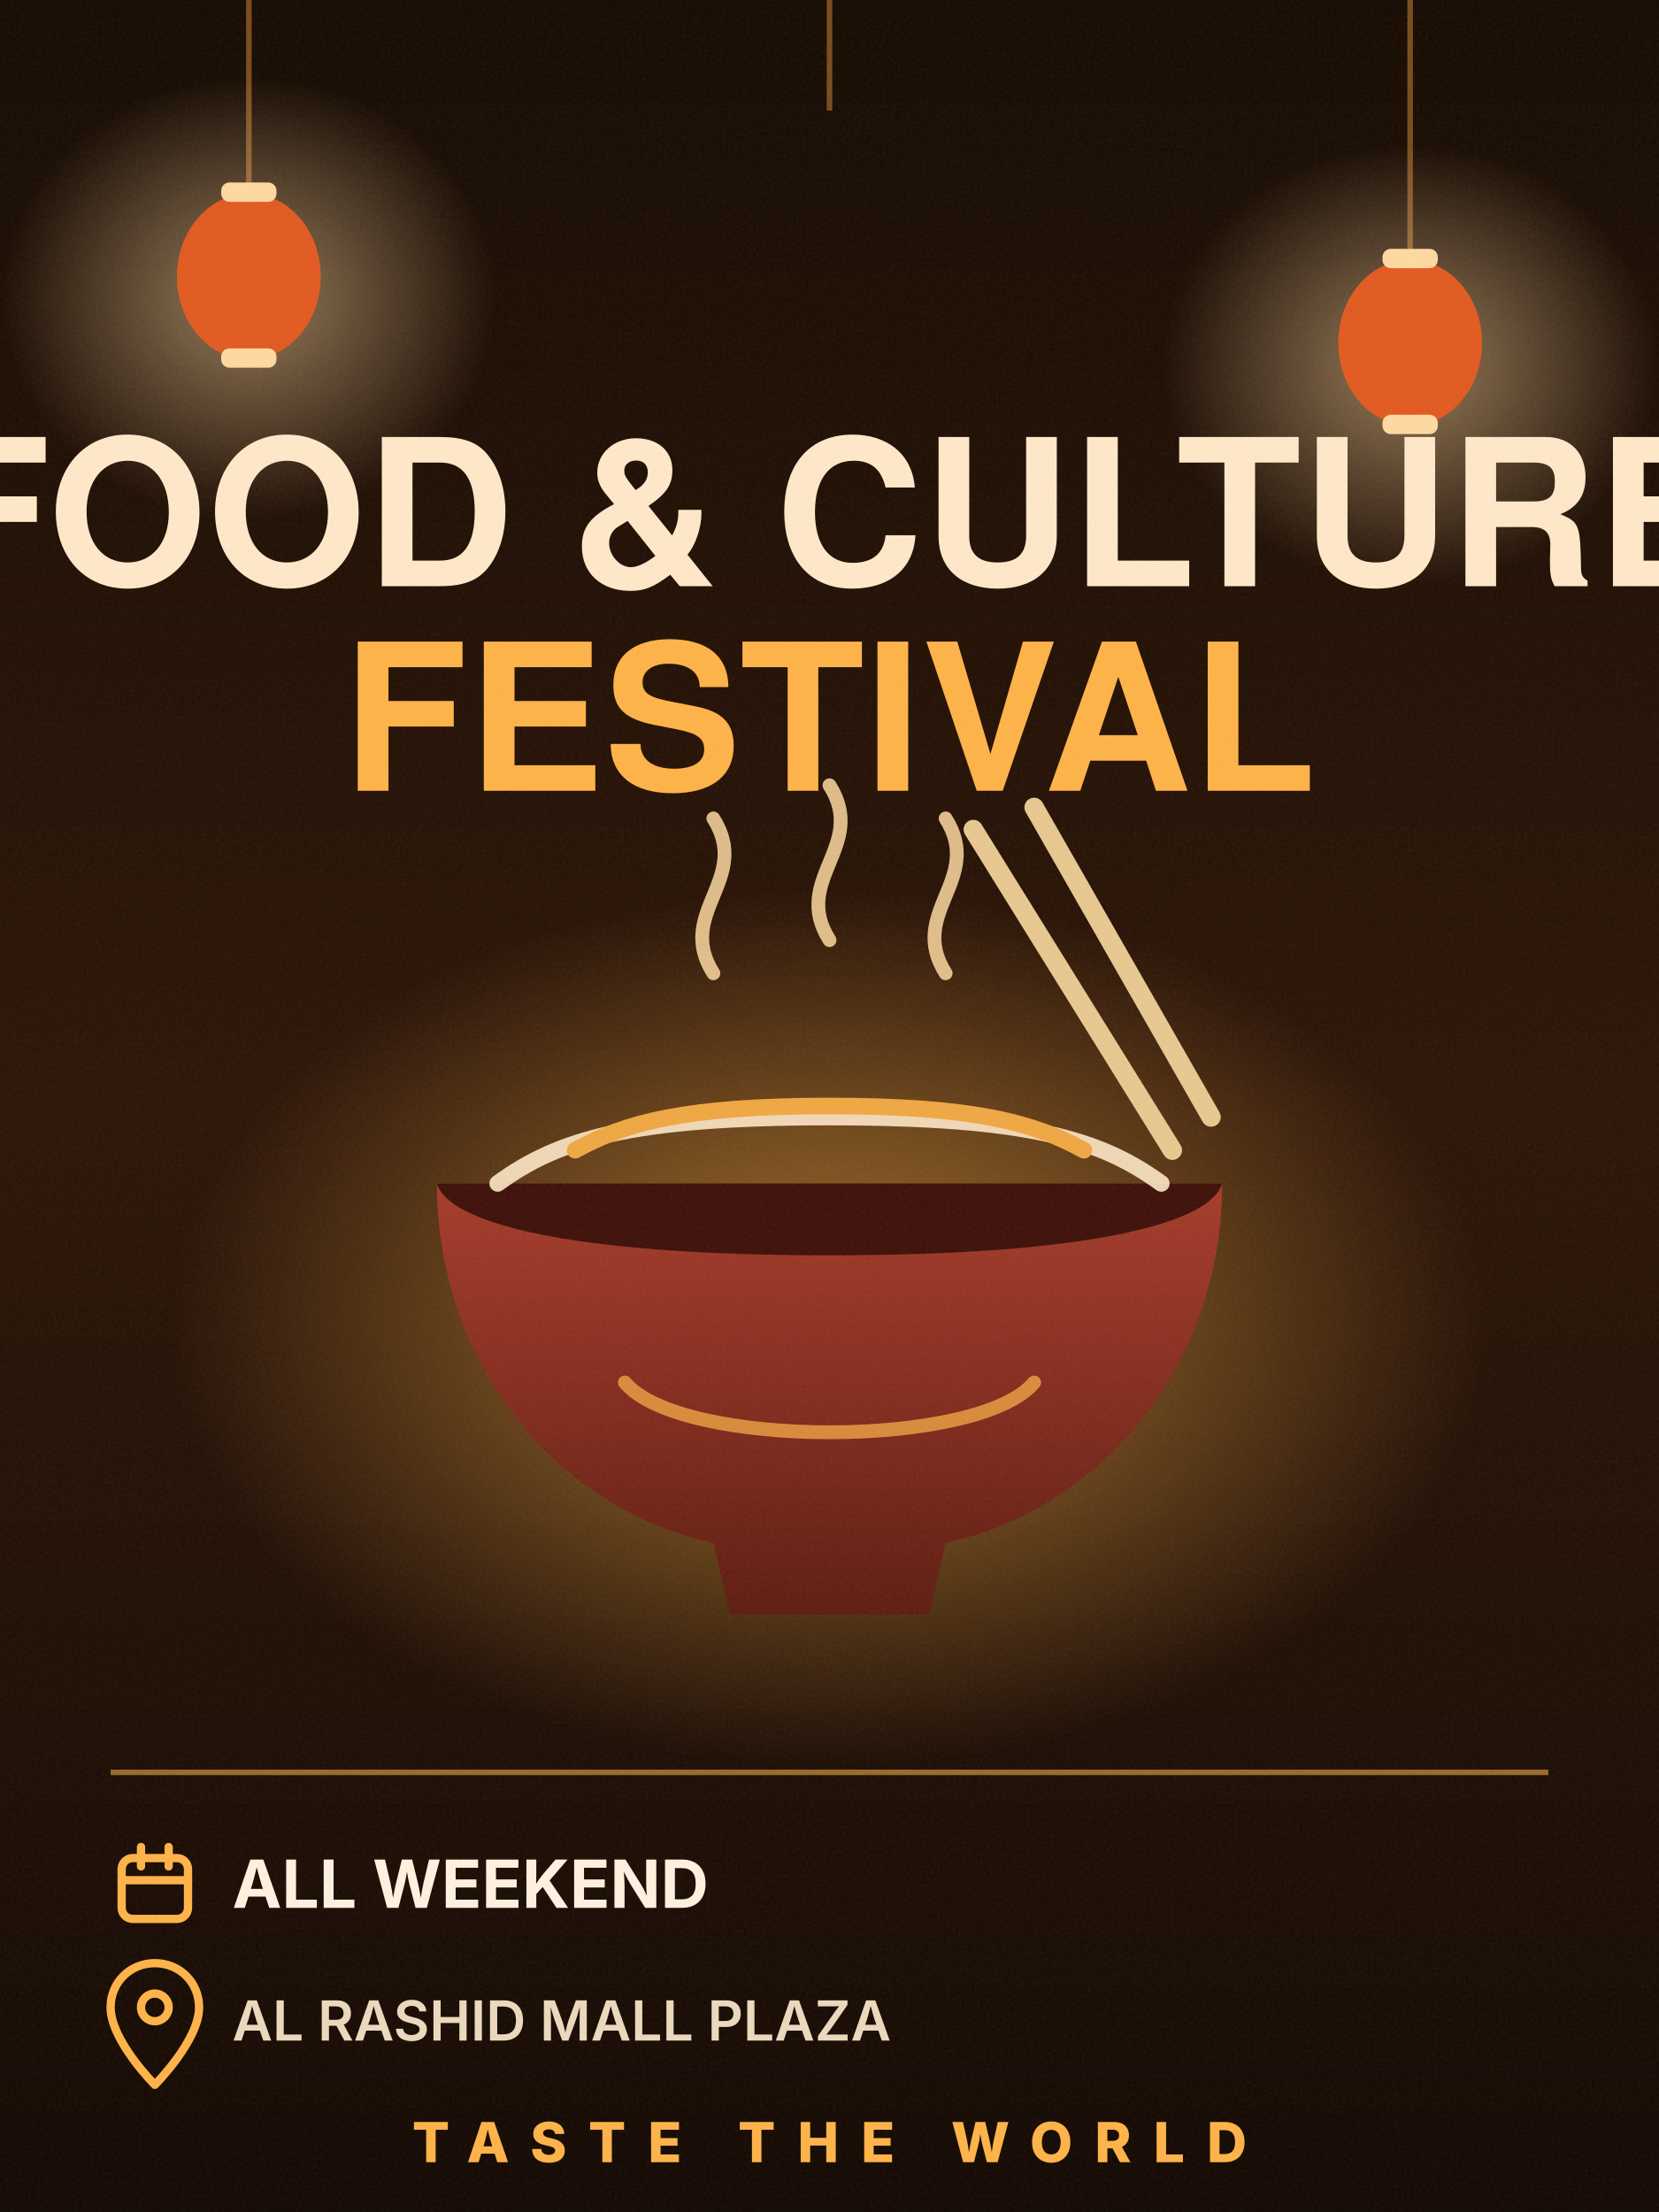
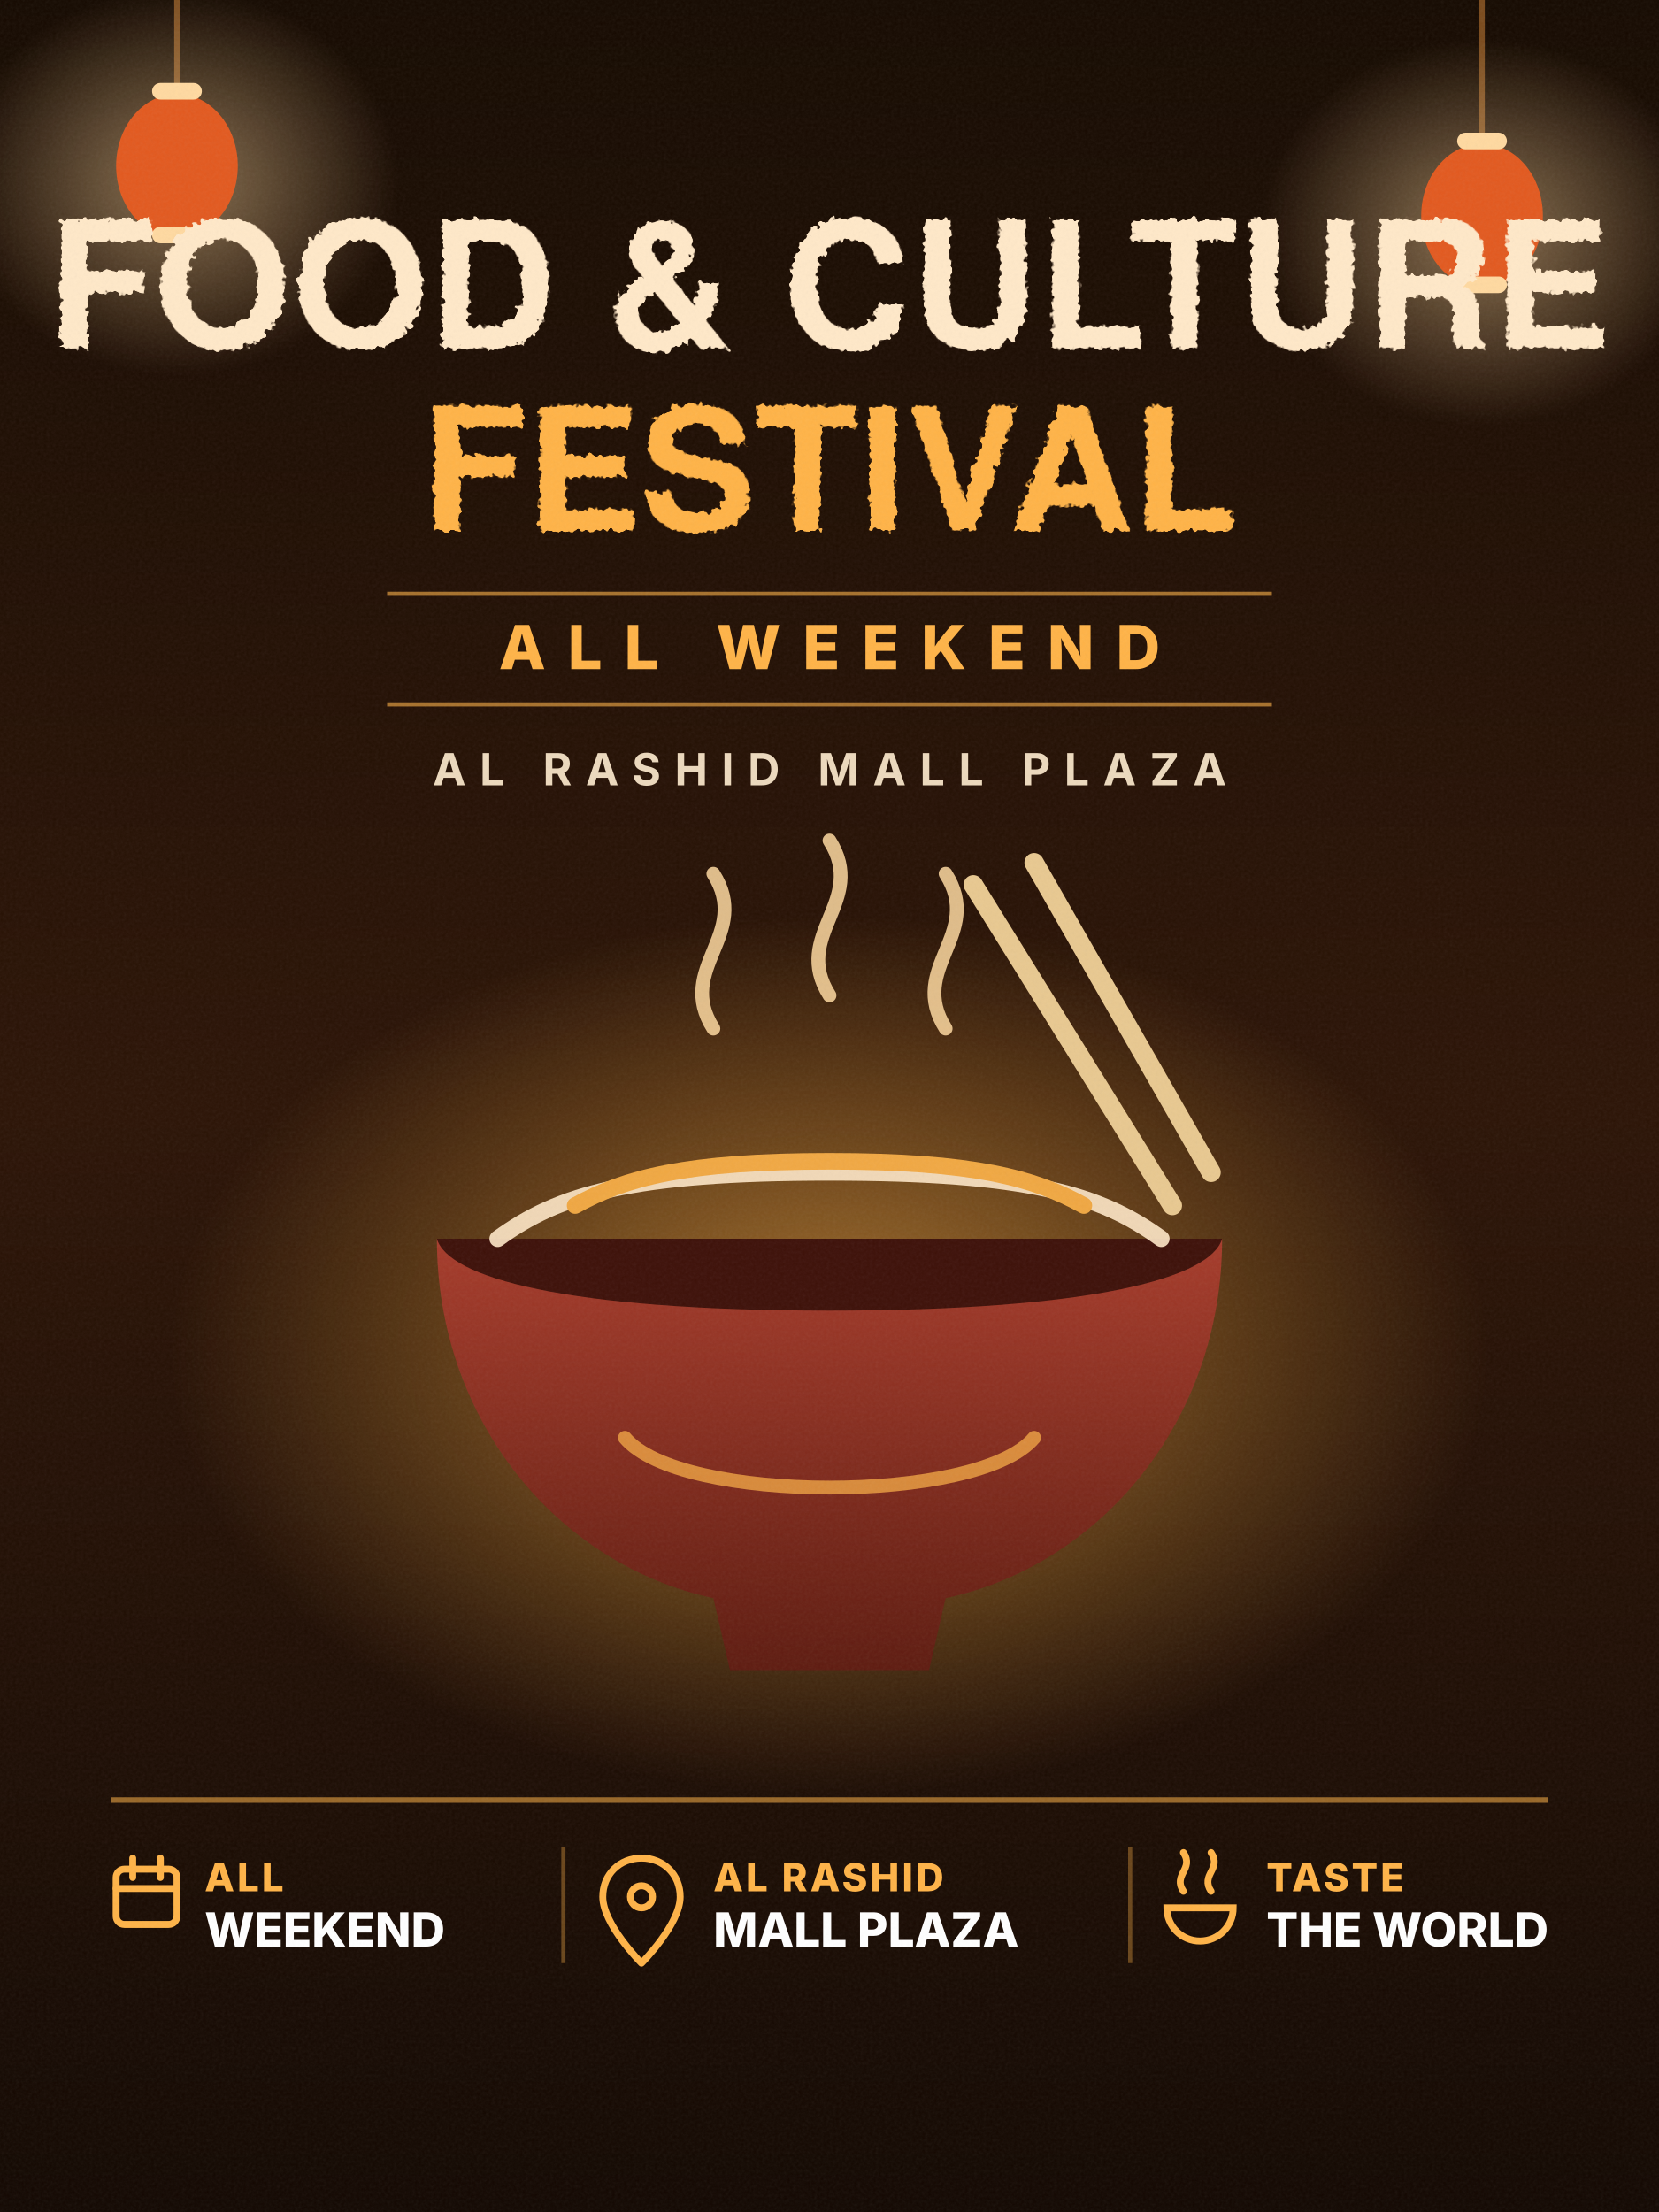
<svg xmlns="http://www.w3.org/2000/svg" viewBox="0 0 600 800" width="600" height="800" role="img" aria-label="Food and Culture Festival poster">
  <defs>
    <linearGradient id="bg" x1="0" y1="0" x2="0" y2="1">
      <stop offset="0" stop-color="#150900" />
      <stop offset=".5" stop-color="#2b1305" />
      <stop offset="1" stop-color="#120701" />
    </linearGradient>
    <radialGradient id="amber" cx=".5" cy=".5" r=".5">
      <stop offset="0" stop-color="#ffb347" stop-opacity=".6" />
      <stop offset="1" stop-color="#ffb347" stop-opacity="0" />
    </radialGradient>
    <radialGradient id="candle" cx=".5" cy=".5" r=".5">
      <stop offset="0" stop-color="#ffd9a0" stop-opacity=".9" />
      <stop offset="1" stop-color="#ffd9a0" stop-opacity="0" />
    </radialGradient>
    <linearGradient id="bowl" x1="0" y1="0" x2="0" y2="1">
      <stop offset="0" stop-color="#a63b2a" />
      <stop offset="1" stop-color="#5e1b10" />
    </linearGradient>
+     <filter id="rough" x="-5%" y="-5%" width="110%" height="110%">
+       <feTurbulence type="fractalNoise" baseFrequency="0.4" numOctaves="2" seed="4" result="n" />
+       <feDisplacementMap in="SourceGraphic" in2="n" scale="3.5" />
+     </filter>
    <filter id="grain">
      <feTurbulence type="fractalNoise" baseFrequency="0.9" numOctaves="3" stitchTiles="stitch" />
      <feColorMatrix type="saturate" values="0" />
    </filter>
  </defs>
  <rect width="600" height="800" fill="url(#bg)" />
  <g stroke="#7a4a1c" stroke-width="2">
-     <line x1="90" y1="0" x2="90" y2="72" />
-     <line x1="510" y1="0" x2="510" y2="96" />
-     <line x1="300" y1="0" x2="300" y2="40" />
+     <line x1="64" y1="0" x2="64" y2="34" />
+     <line x1="536" y1="0" x2="536" y2="52" />
  </g>
-   <ellipse cx="90" cy="108" rx="90" ry="80" fill="url(#candle)" opacity=".6" />
-   <ellipse cx="510" cy="132" rx="90" ry="80" fill="url(#candle)" opacity=".6" />
+   <ellipse cx="64" cy="66" rx="80" ry="70" fill="url(#candle)" opacity=".55" />
+   <ellipse cx="536" cy="84" rx="80" ry="70" fill="url(#candle)" opacity=".55" />
  <g fill="#e2591f">
-     <ellipse cx="90" cy="100" rx="26" ry="30" />
-     <ellipse cx="510" cy="124" rx="26" ry="30" />
+     <ellipse cx="64" cy="60" rx="22" ry="26" />
+     <ellipse cx="536" cy="78" rx="22" ry="26" />
  </g>
  <g fill="#ffd9a0">
-     <rect x="80" y="66" width="20" height="7" rx="3" />
-     <rect x="500" y="90" width="20" height="7" rx="3" />
-     <rect x="80" y="126" width="20" height="7" rx="3" />
-     <rect x="500" y="150" width="20" height="7" rx="3" />
+     <rect x="55" y="30" width="18" height="6" rx="3" />
+     <rect x="527" y="48" width="18" height="6" rx="3" />
+     <rect x="55" y="82" width="18" height="6" rx="3" />
+     <rect x="527" y="100" width="18" height="6" rx="3" />
  </g>
-   <text x="300" y="212" text-anchor="middle" font-family="'Arial Narrow','Oswald',Impact,'Helvetica Neue',sans-serif" font-weight="900" font-size="74" fill="#ffe8c8" textLength="520" lengthAdjust="spacingAndGlyphs">FOOD &amp; CULTURE</text>
-   <text x="300" y="286" text-anchor="middle" font-family="'Arial Narrow','Oswald',Impact,'Helvetica Neue',sans-serif" font-weight="900" font-size="74" fill="#ffb347" textLength="340" lengthAdjust="spacingAndGlyphs">FESTIVAL</text>
-   <ellipse cx="300" cy="480" rx="240" ry="160" fill="url(#amber)" />
+   <g filter="url(#rough)">
+     <text x="300" y="126" text-anchor="middle" font-family="'Arial Narrow','Oswald',Impact,'Helvetica Neue',sans-serif" font-weight="900" font-size="64" fill="#ffe8c8" textLength="520" lengthAdjust="spacingAndGlyphs">FOOD &amp; CULTURE</text>
+     <text x="300" y="192" text-anchor="middle" font-family="'Arial Narrow','Oswald',Impact,'Helvetica Neue',sans-serif" font-weight="900" font-size="62" fill="#ffb347" textLength="300" lengthAdjust="spacingAndGlyphs">FESTIVAL</text>
+   </g>
+   <rect x="140" y="214" width="320" height="1.5" fill="#ffb347" opacity=".6" />
+   <text x="300" y="242" text-anchor="middle" font-family="'Inter','Helvetica Neue',Arial,sans-serif" font-weight="800" font-size="22" letter-spacing="8" fill="#ffb347">ALL WEEKEND</text>
+   <rect x="140" y="254" width="320" height="1.5" fill="#ffb347" opacity=".6" />
+   <text x="300" y="284" text-anchor="middle" font-family="'Inter','Helvetica Neue',Arial,sans-serif" font-weight="700" font-size="16" letter-spacing="5" fill="#ecd9bd">AL RASHID MALL PLAZA</text>
+   <ellipse cx="300" cy="490" rx="240" ry="160" fill="url(#amber)" />
  <g stroke="#ffd9a0" stroke-width="5" fill="none" stroke-linecap="round" opacity=".85">
-     <path d="M258 352c-14-22 14-34 0-56" />
-     <path d="M300 340c-14-22 14-34 0-56" />
-     <path d="M342 352c-14-22 14-34 0-56" />
+     <path d="M258 372c-14-22 14-34 0-56" />
+     <path d="M300 360c-14-22 14-34 0-56" />
+     <path d="M342 372c-14-22 14-34 0-56" />
  </g>
  <g stroke="#e8c890" stroke-width="7" stroke-linecap="round">
-     <line x1="352" y1="300" x2="424" y2="416" />
-     <line x1="374" y1="292" x2="438" y2="404" />
+     <line x1="352" y1="320" x2="424" y2="436" />
+     <line x1="374" y1="312" x2="438" y2="424" />
  </g>
-   <path d="M158 428h284c0 66-44 118-100 130l-6 26h-72l-6-26c-56-12-100-64-100-130z" fill="url(#bowl)" />
-   <path d="M158 428h284c-4 14-46 26-142 26s-138-12-142-26z" fill="#3d1008" />
+   <path d="M158 448h284c0 66-44 118-100 130l-6 26h-72l-6-26c-56-12-100-64-100-130z" fill="url(#bowl)" />
+   <path d="M158 448h284c-4 14-46 26-142 26s-138-12-142-26z" fill="#3d1008" />
  <g stroke="#ffe8c8" stroke-width="6" fill="none" stroke-linecap="round" opacity=".9">
-     <path d="M180 428c22-16 48-24 120-24s98 8 120 24" />
-     <path d="M208 416c18-10 40-16 92-16s74 6 92 16" stroke="#ffb347" />
+     <path d="M180 448c22-16 48-24 120-24s98 8 120 24" />
+     <path d="M208 436c18-10 40-16 92-16s74 6 92 16" stroke="#ffb347" />
  </g>
-   <path d="M226 500c20 24 128 24 148 0" stroke="#ffb347" stroke-width="5" fill="none" stroke-linecap="round" opacity=".7" />
-   <rect x="40" y="640" width="520" height="2" fill="#ffb347" opacity=".55" />
-   <g fill="none" stroke="#ffb347" stroke-width="3" stroke-linecap="round" stroke-linejoin="round">
-     <rect x="44" y="672" width="24" height="22" rx="4" />
-     <line x1="44" y1="680" x2="68" y2="680" />
-     <line x1="51" y1="668" x2="51" y2="675" />
-     <line x1="61" y1="668" x2="61" y2="675" />
+   <path d="M226 520c20 24 128 24 148 0" stroke="#ffb347" stroke-width="5" fill="none" stroke-linecap="round" opacity=".7" />
+   <rect x="40" y="650" width="520" height="2" fill="#ffb347" opacity=".55" />
+   <g fill="none" stroke="#ffb347" stroke-width="2.5" stroke-linecap="round" stroke-linejoin="round">
+     <rect x="42" y="676" width="22" height="20" rx="3" />
+     <line x1="42" y1="683" x2="64" y2="683" />
+     <line x1="48" y1="672" x2="48" y2="679" />
+     <line x1="58" y1="672" x2="58" y2="679" />
  </g>
-   <text x="84" y="690" font-family="'Inter','Helvetica Neue',Arial,sans-serif" font-weight="700" font-size="24" fill="#fff2df">ALL WEEKEND</text>
-   <g fill="none" stroke="#ffb347" stroke-width="3" stroke-linecap="round" stroke-linejoin="round">
-     <path d="M56 710c-9 0-16 7-16 16 0 12 16 28 16 28s16-16 16-28c0-9-7-16-16-16z" />
-     <circle cx="56" cy="726" r="5" />
+   <text x="74" y="684" font-family="'Inter','Helvetica Neue',Arial,sans-serif" font-weight="800" font-size="14" letter-spacing="1" fill="#ffb347">ALL</text>
+   <text x="74" y="704" font-family="'Inter','Helvetica Neue',Arial,sans-serif" font-weight="800" font-size="17" fill="#ffffff">WEEKEND</text>
+   <rect x="203" y="668" width="1.5" height="42" fill="#ffb347" opacity=".35" />
+   <g fill="none" stroke="#ffb347" stroke-width="2.5" stroke-linecap="round" stroke-linejoin="round">
+     <path d="M232 672c-8 0-14 6-14 14 0 10 14 24 14 24s14-14 14-24c0-8-6-14-14-14z" />
+     <circle cx="232" cy="686" r="4" />
  </g>
-   <text x="84" y="738" font-family="'Inter','Helvetica Neue',Arial,sans-serif" font-weight="600" font-size="20" fill="#ecd9bd">AL RASHID MALL PLAZA</text>
-   <text x="300" y="782" text-anchor="middle" font-family="'Inter','Helvetica Neue',Arial,sans-serif" font-weight="800" font-size="20" letter-spacing="8" fill="#ffb347">TASTE THE WORLD</text>
+   <text x="258" y="684" font-family="'Inter','Helvetica Neue',Arial,sans-serif" font-weight="800" font-size="14" letter-spacing="1" fill="#ffb347">AL RASHID</text>
+   <text x="258" y="704" font-family="'Inter','Helvetica Neue',Arial,sans-serif" font-weight="800" font-size="17" fill="#ffffff">MALL PLAZA</text>
+   <rect x="408" y="668" width="1.5" height="42" fill="#ffb347" opacity=".35" />
+   <g stroke="#ffb347" stroke-width="2.5" fill="none" stroke-linecap="round">
+     <path d="M422 690h24a12 12 0 0 1-24 0z" />
+     <path d="M428 684c-4-6 4-8 0-14" />
+     <path d="M438 684c-4-6 4-8 0-14" />
+   </g>
+   <text x="458" y="684" font-family="'Inter','Helvetica Neue',Arial,sans-serif" font-weight="800" font-size="14" letter-spacing="1" fill="#ffb347">TASTE</text>
+   <text x="458" y="704" font-family="'Inter','Helvetica Neue',Arial,sans-serif" font-weight="800" font-size="17" fill="#ffffff">THE WORLD</text>
  <rect width="600" height="800" filter="url(#grain)" opacity=".07" />
</svg>
